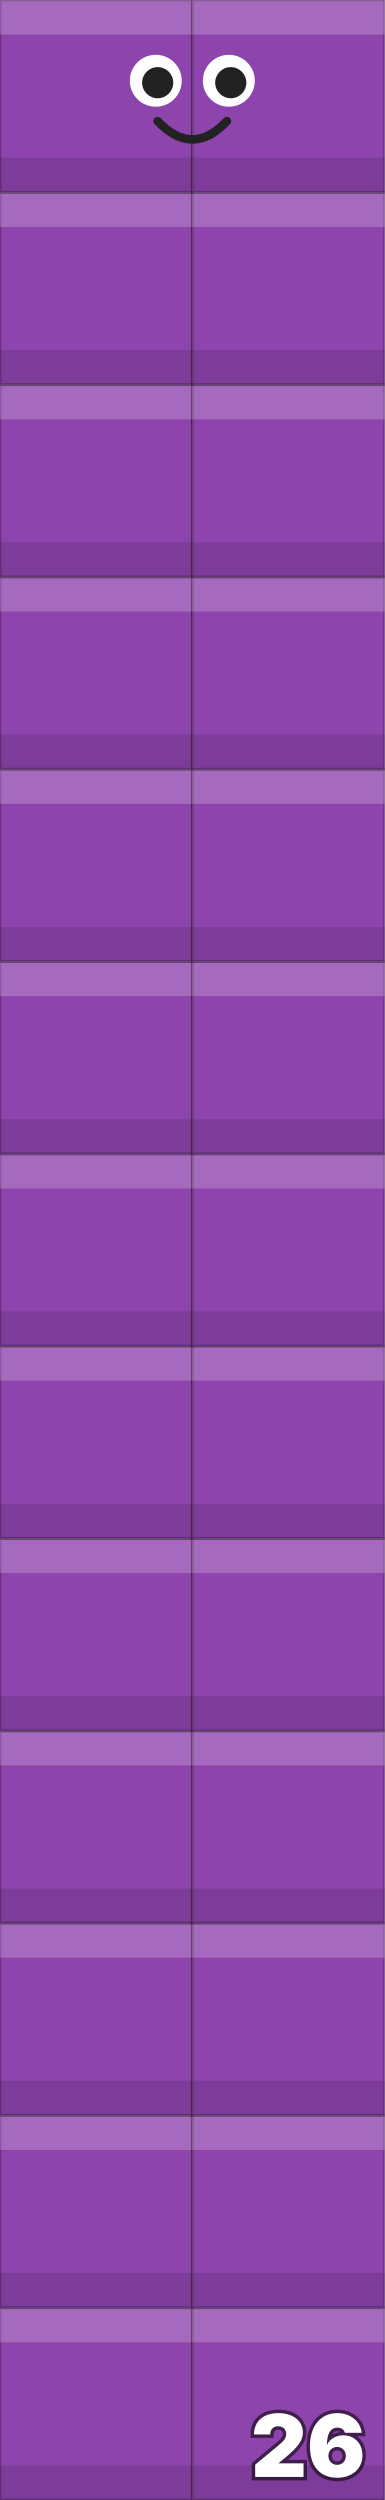
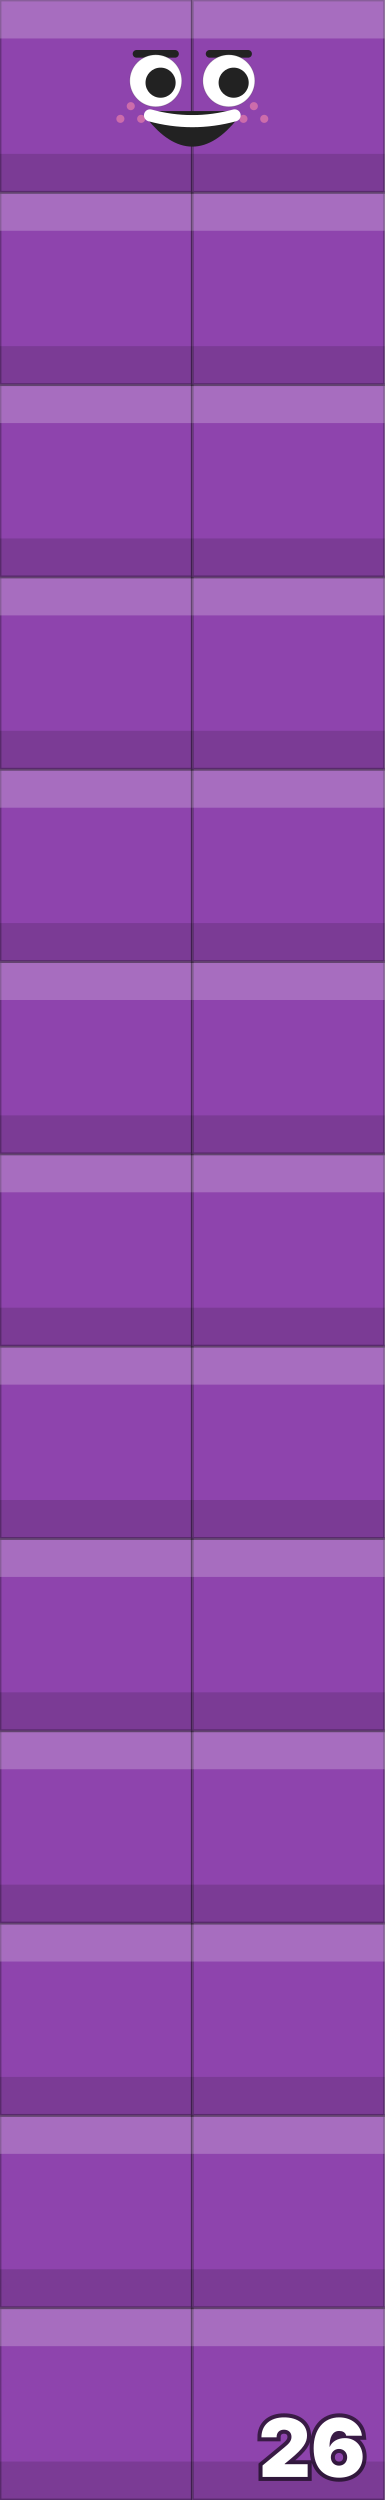
<svg xmlns="http://www.w3.org/2000/svg" viewBox="0 0 200 1300" width="200" height="1300">
-   <rect x="0" y="1200" width="100" height="100" fill="#8E44AD" stroke="rgba(0,0,0,0.25)" stroke-width="1.5" />
-   <rect x="0" y="1200" width="100" height="18" fill="rgba(255,255,255,0.2)" />
-   <rect x="0" y="1282" width="100" height="18" fill="rgba(0,0,0,0.12)" />
-   <rect x="100" y="1200" width="100" height="100" fill="#8E44AD" stroke="rgba(0,0,0,0.25)" stroke-width="1.5" />
-   <rect x="100" y="1200" width="100" height="18" fill="rgba(255,255,255,0.2)" />
-   <rect x="100" y="1282" width="100" height="18" fill="rgba(0,0,0,0.12)" />
-   <rect x="0" y="1100" width="100" height="100" fill="#8E44AD" stroke="rgba(0,0,0,0.25)" stroke-width="1.5" />
-   <rect x="0" y="1100" width="100" height="18" fill="rgba(255,255,255,0.2)" />
-   <rect x="0" y="1182" width="100" height="18" fill="rgba(0,0,0,0.12)" />
-   <rect x="100" y="1100" width="100" height="100" fill="#8E44AD" stroke="rgba(0,0,0,0.25)" stroke-width="1.5" />
-   <rect x="100" y="1100" width="100" height="18" fill="rgba(255,255,255,0.2)" />
-   <rect x="100" y="1182" width="100" height="18" fill="rgba(0,0,0,0.12)" />
-   <rect x="0" y="1000" width="100" height="100" fill="#8E44AD" stroke="rgba(0,0,0,0.25)" stroke-width="1.5" />
-   <rect x="0" y="1000" width="100" height="18" fill="rgba(255,255,255,0.2)" />
-   <rect x="0" y="1082" width="100" height="18" fill="rgba(0,0,0,0.12)" />
-   <rect x="100" y="1000" width="100" height="100" fill="#8E44AD" stroke="rgba(0,0,0,0.25)" stroke-width="1.5" />
-   <rect x="100" y="1000" width="100" height="18" fill="rgba(255,255,255,0.2)" />
-   <rect x="100" y="1082" width="100" height="18" fill="rgba(0,0,0,0.12)" />
-   <rect x="0" y="900" width="100" height="100" fill="#8E44AD" stroke="rgba(0,0,0,0.25)" stroke-width="1.5" />
-   <rect x="0" y="900" width="100" height="18" fill="rgba(255,255,255,0.2)" />
-   <rect x="0" y="982" width="100" height="18" fill="rgba(0,0,0,0.12)" />
-   <rect x="100" y="900" width="100" height="100" fill="#8E44AD" stroke="rgba(0,0,0,0.25)" stroke-width="1.5" />
-   <rect x="100" y="900" width="100" height="18" fill="rgba(255,255,255,0.2)" />
-   <rect x="100" y="982" width="100" height="18" fill="rgba(0,0,0,0.12)" />
-   <rect x="0" y="800" width="100" height="100" fill="#8E44AD" stroke="rgba(0,0,0,0.25)" stroke-width="1.5" />
-   <rect x="0" y="800" width="100" height="18" fill="rgba(255,255,255,0.2)" />
-   <rect x="0" y="882" width="100" height="18" fill="rgba(0,0,0,0.12)" />
-   <rect x="100" y="800" width="100" height="100" fill="#8E44AD" stroke="rgba(0,0,0,0.25)" stroke-width="1.5" />
-   <rect x="100" y="800" width="100" height="18" fill="rgba(255,255,255,0.2)" />
-   <rect x="100" y="882" width="100" height="18" fill="rgba(0,0,0,0.12)" />
-   <rect x="0" y="700" width="100" height="100" fill="#8E44AD" stroke="rgba(0,0,0,0.25)" stroke-width="1.5" />
-   <rect x="0" y="700" width="100" height="18" fill="rgba(255,255,255,0.2)" />
-   <rect x="0" y="782" width="100" height="18" fill="rgba(0,0,0,0.12)" />
-   <rect x="100" y="700" width="100" height="100" fill="#8E44AD" stroke="rgba(0,0,0,0.25)" stroke-width="1.5" />
-   <rect x="100" y="700" width="100" height="18" fill="rgba(255,255,255,0.2)" />
-   <rect x="100" y="782" width="100" height="18" fill="rgba(0,0,0,0.12)" />
-   <rect x="0" y="600" width="100" height="100" fill="#8E44AD" stroke="rgba(0,0,0,0.25)" stroke-width="1.5" />
-   <rect x="0" y="600" width="100" height="18" fill="rgba(255,255,255,0.2)" />
-   <rect x="0" y="682" width="100" height="18" fill="rgba(0,0,0,0.12)" />
-   <rect x="100" y="600" width="100" height="100" fill="#8E44AD" stroke="rgba(0,0,0,0.25)" stroke-width="1.5" />
-   <rect x="100" y="600" width="100" height="18" fill="rgba(255,255,255,0.2)" />
-   <rect x="100" y="682" width="100" height="18" fill="rgba(0,0,0,0.12)" />
-   <rect x="0" y="500" width="100" height="100" fill="#8E44AD" stroke="rgba(0,0,0,0.25)" stroke-width="1.5" />
-   <rect x="0" y="500" width="100" height="18" fill="rgba(255,255,255,0.2)" />
-   <rect x="0" y="582" width="100" height="18" fill="rgba(0,0,0,0.12)" />
-   <rect x="100" y="500" width="100" height="100" fill="#8E44AD" stroke="rgba(0,0,0,0.25)" stroke-width="1.5" />
-   <rect x="100" y="500" width="100" height="18" fill="rgba(255,255,255,0.2)" />
-   <rect x="100" y="582" width="100" height="18" fill="rgba(0,0,0,0.12)" />
-   <rect x="0" y="400" width="100" height="100" fill="#8E44AD" stroke="rgba(0,0,0,0.25)" stroke-width="1.5" />
-   <rect x="0" y="400" width="100" height="18" fill="rgba(255,255,255,0.2)" />
-   <rect x="0" y="482" width="100" height="18" fill="rgba(0,0,0,0.12)" />
-   <rect x="100" y="400" width="100" height="100" fill="#8E44AD" stroke="rgba(0,0,0,0.25)" stroke-width="1.5" />
-   <rect x="100" y="400" width="100" height="18" fill="rgba(255,255,255,0.2)" />
-   <rect x="100" y="482" width="100" height="18" fill="rgba(0,0,0,0.12)" />
-   <rect x="0" y="300" width="100" height="100" fill="#8E44AD" stroke="rgba(0,0,0,0.25)" stroke-width="1.5" />
-   <rect x="0" y="300" width="100" height="18" fill="rgba(255,255,255,0.2)" />
-   <rect x="0" y="382" width="100" height="18" fill="rgba(0,0,0,0.12)" />
-   <rect x="100" y="300" width="100" height="100" fill="#8E44AD" stroke="rgba(0,0,0,0.25)" stroke-width="1.5" />
-   <rect x="100" y="300" width="100" height="18" fill="rgba(255,255,255,0.2)" />
-   <rect x="100" y="382" width="100" height="18" fill="rgba(0,0,0,0.12)" />
-   <rect x="0" y="200" width="100" height="100" fill="#8E44AD" stroke="rgba(0,0,0,0.25)" stroke-width="1.5" />
-   <rect x="0" y="200" width="100" height="18" fill="rgba(255,255,255,0.2)" />
-   <rect x="0" y="282" width="100" height="18" fill="rgba(0,0,0,0.12)" />
-   <rect x="100" y="200" width="100" height="100" fill="#8E44AD" stroke="rgba(0,0,0,0.25)" stroke-width="1.5" />
-   <rect x="100" y="200" width="100" height="18" fill="rgba(255,255,255,0.2)" />
-   <rect x="100" y="282" width="100" height="18" fill="rgba(0,0,0,0.12)" />
-   <rect x="0" y="100" width="100" height="100" fill="#8E44AD" stroke="rgba(0,0,0,0.25)" stroke-width="1.5" />
-   <rect x="0" y="100" width="100" height="18" fill="rgba(255,255,255,0.2)" />
-   <rect x="0" y="182" width="100" height="18" fill="rgba(0,0,0,0.12)" />
-   <rect x="100" y="100" width="100" height="100" fill="#8E44AD" stroke="rgba(0,0,0,0.25)" stroke-width="1.5" />
-   <rect x="100" y="100" width="100" height="18" fill="rgba(255,255,255,0.2)" />
-   <rect x="100" y="182" width="100" height="18" fill="rgba(0,0,0,0.12)" />
-   <rect x="0" y="0" width="100" height="100" fill="#8E44AD" stroke="rgba(0,0,0,0.25)" stroke-width="1.5" />
-   <rect x="0" y="0" width="100" height="18" fill="rgba(255,255,255,0.2)" />
-   <rect x="0" y="82" width="100" height="18" fill="rgba(0,0,0,0.12)" />
-   <rect x="100" y="0" width="100" height="100" fill="#8E44AD" stroke="rgba(0,0,0,0.25)" stroke-width="1.5" />
-   <rect x="100" y="0" width="100" height="18" fill="rgba(255,255,255,0.2)" />
-   <rect x="100" y="82" width="100" height="18" fill="rgba(0,0,0,0.12)" />
-   <circle cx="81" cy="42" r="13.5" fill="white" />
-   <circle cx="82" cy="43" r="8.1" fill="#222" />
-   <circle cx="119" cy="42" r="13.5" fill="white" />
-   <circle cx="120" cy="43" r="8.1" fill="#222" />
-   <path d="M 82 63 Q 100 82, 118 63" stroke="#222" stroke-width="4.5" fill="none" stroke-linecap="round" />
-   <text x="190" y="1288" font-family="-apple-system, BlinkMacSystemFont, 'Segoe UI', sans-serif" font-weight="900" font-size="45" fill="white" stroke="rgba(0,0,0,0.55)" stroke-width="3.6" paint-order="stroke fill" text-anchor="end">26</text>
+   <rect x="0" y="1200" width="100" height="100" fill="#8E44AD" stroke="rgba(0,0,0,0.28)" stroke-width="1.5" />
+   <rect x="0" y="1200" width="100" height="20" fill="rgba(255,255,255,0.22)" />
+   <rect x="0" y="1280" width="100" height="20" fill="rgba(0,0,0,0.14)" />
+   <rect x="100" y="1200" width="100" height="100" fill="#8E44AD" stroke="rgba(0,0,0,0.28)" stroke-width="1.5" />
+   <rect x="100" y="1200" width="100" height="20" fill="rgba(255,255,255,0.22)" />
+   <rect x="100" y="1280" width="100" height="20" fill="rgba(0,0,0,0.14)" />
+   <rect x="0" y="1100" width="100" height="100" fill="#8E44AD" stroke="rgba(0,0,0,0.28)" stroke-width="1.5" />
+   <rect x="0" y="1100" width="100" height="20" fill="rgba(255,255,255,0.22)" />
+   <rect x="0" y="1180" width="100" height="20" fill="rgba(0,0,0,0.14)" />
+   <rect x="100" y="1100" width="100" height="100" fill="#8E44AD" stroke="rgba(0,0,0,0.28)" stroke-width="1.5" />
+   <rect x="100" y="1100" width="100" height="20" fill="rgba(255,255,255,0.22)" />
+   <rect x="100" y="1180" width="100" height="20" fill="rgba(0,0,0,0.14)" />
+   <rect x="0" y="1000" width="100" height="100" fill="#8E44AD" stroke="rgba(0,0,0,0.28)" stroke-width="1.5" />
+   <rect x="0" y="1000" width="100" height="20" fill="rgba(255,255,255,0.22)" />
+   <rect x="0" y="1080" width="100" height="20" fill="rgba(0,0,0,0.14)" />
+   <rect x="100" y="1000" width="100" height="100" fill="#8E44AD" stroke="rgba(0,0,0,0.28)" stroke-width="1.5" />
+   <rect x="100" y="1000" width="100" height="20" fill="rgba(255,255,255,0.22)" />
+   <rect x="100" y="1080" width="100" height="20" fill="rgba(0,0,0,0.14)" />
+   <rect x="0" y="900" width="100" height="100" fill="#8E44AD" stroke="rgba(0,0,0,0.28)" stroke-width="1.5" />
+   <rect x="0" y="900" width="100" height="20" fill="rgba(255,255,255,0.22)" />
+   <rect x="0" y="980" width="100" height="20" fill="rgba(0,0,0,0.14)" />
+   <rect x="100" y="900" width="100" height="100" fill="#8E44AD" stroke="rgba(0,0,0,0.28)" stroke-width="1.5" />
+   <rect x="100" y="900" width="100" height="20" fill="rgba(255,255,255,0.22)" />
+   <rect x="100" y="980" width="100" height="20" fill="rgba(0,0,0,0.14)" />
+   <rect x="0" y="800" width="100" height="100" fill="#8E44AD" stroke="rgba(0,0,0,0.28)" stroke-width="1.5" />
+   <rect x="0" y="800" width="100" height="20" fill="rgba(255,255,255,0.22)" />
+   <rect x="0" y="880" width="100" height="20" fill="rgba(0,0,0,0.14)" />
+   <rect x="100" y="800" width="100" height="100" fill="#8E44AD" stroke="rgba(0,0,0,0.28)" stroke-width="1.5" />
+   <rect x="100" y="800" width="100" height="20" fill="rgba(255,255,255,0.22)" />
+   <rect x="100" y="880" width="100" height="20" fill="rgba(0,0,0,0.14)" />
+   <rect x="0" y="700" width="100" height="100" fill="#8E44AD" stroke="rgba(0,0,0,0.28)" stroke-width="1.5" />
+   <rect x="0" y="700" width="100" height="20" fill="rgba(255,255,255,0.22)" />
+   <rect x="0" y="780" width="100" height="20" fill="rgba(0,0,0,0.14)" />
+   <rect x="100" y="700" width="100" height="100" fill="#8E44AD" stroke="rgba(0,0,0,0.28)" stroke-width="1.5" />
+   <rect x="100" y="700" width="100" height="20" fill="rgba(255,255,255,0.22)" />
+   <rect x="100" y="780" width="100" height="20" fill="rgba(0,0,0,0.14)" />
+   <rect x="0" y="600" width="100" height="100" fill="#8E44AD" stroke="rgba(0,0,0,0.28)" stroke-width="1.5" />
+   <rect x="0" y="600" width="100" height="20" fill="rgba(255,255,255,0.22)" />
+   <rect x="0" y="680" width="100" height="20" fill="rgba(0,0,0,0.14)" />
+   <rect x="100" y="600" width="100" height="100" fill="#8E44AD" stroke="rgba(0,0,0,0.28)" stroke-width="1.5" />
+   <rect x="100" y="600" width="100" height="20" fill="rgba(255,255,255,0.22)" />
+   <rect x="100" y="680" width="100" height="20" fill="rgba(0,0,0,0.14)" />
+   <rect x="0" y="500" width="100" height="100" fill="#8E44AD" stroke="rgba(0,0,0,0.28)" stroke-width="1.5" />
+   <rect x="0" y="500" width="100" height="20" fill="rgba(255,255,255,0.22)" />
+   <rect x="0" y="580" width="100" height="20" fill="rgba(0,0,0,0.14)" />
+   <rect x="100" y="500" width="100" height="100" fill="#8E44AD" stroke="rgba(0,0,0,0.28)" stroke-width="1.5" />
+   <rect x="100" y="500" width="100" height="20" fill="rgba(255,255,255,0.22)" />
+   <rect x="100" y="580" width="100" height="20" fill="rgba(0,0,0,0.14)" />
+   <rect x="0" y="400" width="100" height="100" fill="#8E44AD" stroke="rgba(0,0,0,0.28)" stroke-width="1.5" />
+   <rect x="0" y="400" width="100" height="20" fill="rgba(255,255,255,0.22)" />
+   <rect x="0" y="480" width="100" height="20" fill="rgba(0,0,0,0.14)" />
+   <rect x="100" y="400" width="100" height="100" fill="#8E44AD" stroke="rgba(0,0,0,0.28)" stroke-width="1.5" />
+   <rect x="100" y="400" width="100" height="20" fill="rgba(255,255,255,0.22)" />
+   <rect x="100" y="480" width="100" height="20" fill="rgba(0,0,0,0.14)" />
+   <rect x="0" y="300" width="100" height="100" fill="#8E44AD" stroke="rgba(0,0,0,0.28)" stroke-width="1.5" />
+   <rect x="0" y="300" width="100" height="20" fill="rgba(255,255,255,0.22)" />
+   <rect x="0" y="380" width="100" height="20" fill="rgba(0,0,0,0.14)" />
+   <rect x="100" y="300" width="100" height="100" fill="#8E44AD" stroke="rgba(0,0,0,0.28)" stroke-width="1.5" />
+   <rect x="100" y="300" width="100" height="20" fill="rgba(255,255,255,0.22)" />
+   <rect x="100" y="380" width="100" height="20" fill="rgba(0,0,0,0.14)" />
+   <rect x="0" y="200" width="100" height="100" fill="#8E44AD" stroke="rgba(0,0,0,0.28)" stroke-width="1.5" />
+   <rect x="0" y="200" width="100" height="20" fill="rgba(255,255,255,0.22)" />
+   <rect x="0" y="280" width="100" height="20" fill="rgba(0,0,0,0.14)" />
+   <rect x="100" y="200" width="100" height="100" fill="#8E44AD" stroke="rgba(0,0,0,0.28)" stroke-width="1.5" />
+   <rect x="100" y="200" width="100" height="20" fill="rgba(255,255,255,0.22)" />
+   <rect x="100" y="280" width="100" height="20" fill="rgba(0,0,0,0.14)" />
+   <rect x="0" y="100" width="100" height="100" fill="#8E44AD" stroke="rgba(0,0,0,0.28)" stroke-width="1.5" />
+   <rect x="0" y="100" width="100" height="20" fill="rgba(255,255,255,0.22)" />
+   <rect x="0" y="180" width="100" height="20" fill="rgba(0,0,0,0.14)" />
+   <rect x="100" y="100" width="100" height="100" fill="#8E44AD" stroke="rgba(0,0,0,0.28)" stroke-width="1.5" />
+   <rect x="100" y="100" width="100" height="20" fill="rgba(255,255,255,0.22)" />
+   <rect x="100" y="180" width="100" height="20" fill="rgba(0,0,0,0.14)" />
+   <rect x="0" y="0" width="100" height="100" fill="#8E44AD" stroke="rgba(0,0,0,0.28)" stroke-width="1.5" />
+   <rect x="0" y="0" width="100" height="20" fill="rgba(255,255,255,0.22)" />
+   <rect x="0" y="80" width="100" height="20" fill="rgba(0,0,0,0.14)" />
+   <rect x="100" y="0" width="100" height="100" fill="#8E44AD" stroke="rgba(0,0,0,0.28)" stroke-width="1.5" />
+   <rect x="100" y="0" width="100" height="20" fill="rgba(255,255,255,0.22)" />
+   <rect x="100" y="80" width="100" height="20" fill="rgba(0,0,0,0.14)" />
+   <line x1="71" y1="28" x2="91" y2="28" stroke="#222" stroke-width="4" stroke-linecap="round" />
+   <line x1="109" y1="28" x2="129" y2="28" stroke="#222" stroke-width="4" stroke-linecap="round" />
+   <circle cx="81" cy="42" r="13.5" fill="white" stroke="rgba(0,0,0,0.15)" stroke-width="0.5" />
+   <circle cx="119" cy="42" r="13.5" fill="white" stroke="rgba(0,0,0,0.15)" stroke-width="0.5" />
+   <circle cx="83.5" cy="43" r="7.83" fill="#222" />
+   <circle cx="121.5" cy="43" r="7.83" fill="#222" />
+   <circle cx="68" cy="55.2" r="2.1" fill="rgba(255,140,170,0.55)" />
+   <circle cx="62.6" cy="61.8" r="2.1" fill="rgba(255,140,170,0.55)" />
+   <circle cx="73.4" cy="61.8" r="2.1" fill="rgba(255,140,170,0.55)" />
+   <circle cx="132" cy="55.2" r="2.1" fill="rgba(255,140,170,0.55)" />
+   <circle cx="137.4" cy="61.8" r="2.1" fill="rgba(255,140,170,0.55)" />
+   <circle cx="126.6" cy="61.8" r="2.1" fill="rgba(255,140,170,0.55)" />
+   <path d="M 78 60 Q 100 88, 122 60 Z" fill="#222" stroke="#222" stroke-width="4.5" stroke-linejoin="round" />
+   <path d="M 78 60 Q 100 66, 122 60" stroke="white" stroke-width="6.3" fill="white" stroke-linecap="round" />
+   <text x="190" y="1288" font-family="-apple-system, BlinkMacSystemFont, 'Segoe UI', sans-serif" font-weight="900" font-size="42" fill="white" stroke="rgba(0,0,0,0.6)" stroke-width="4.2" paint-order="stroke fill" text-anchor="end">26</text>
</svg>
